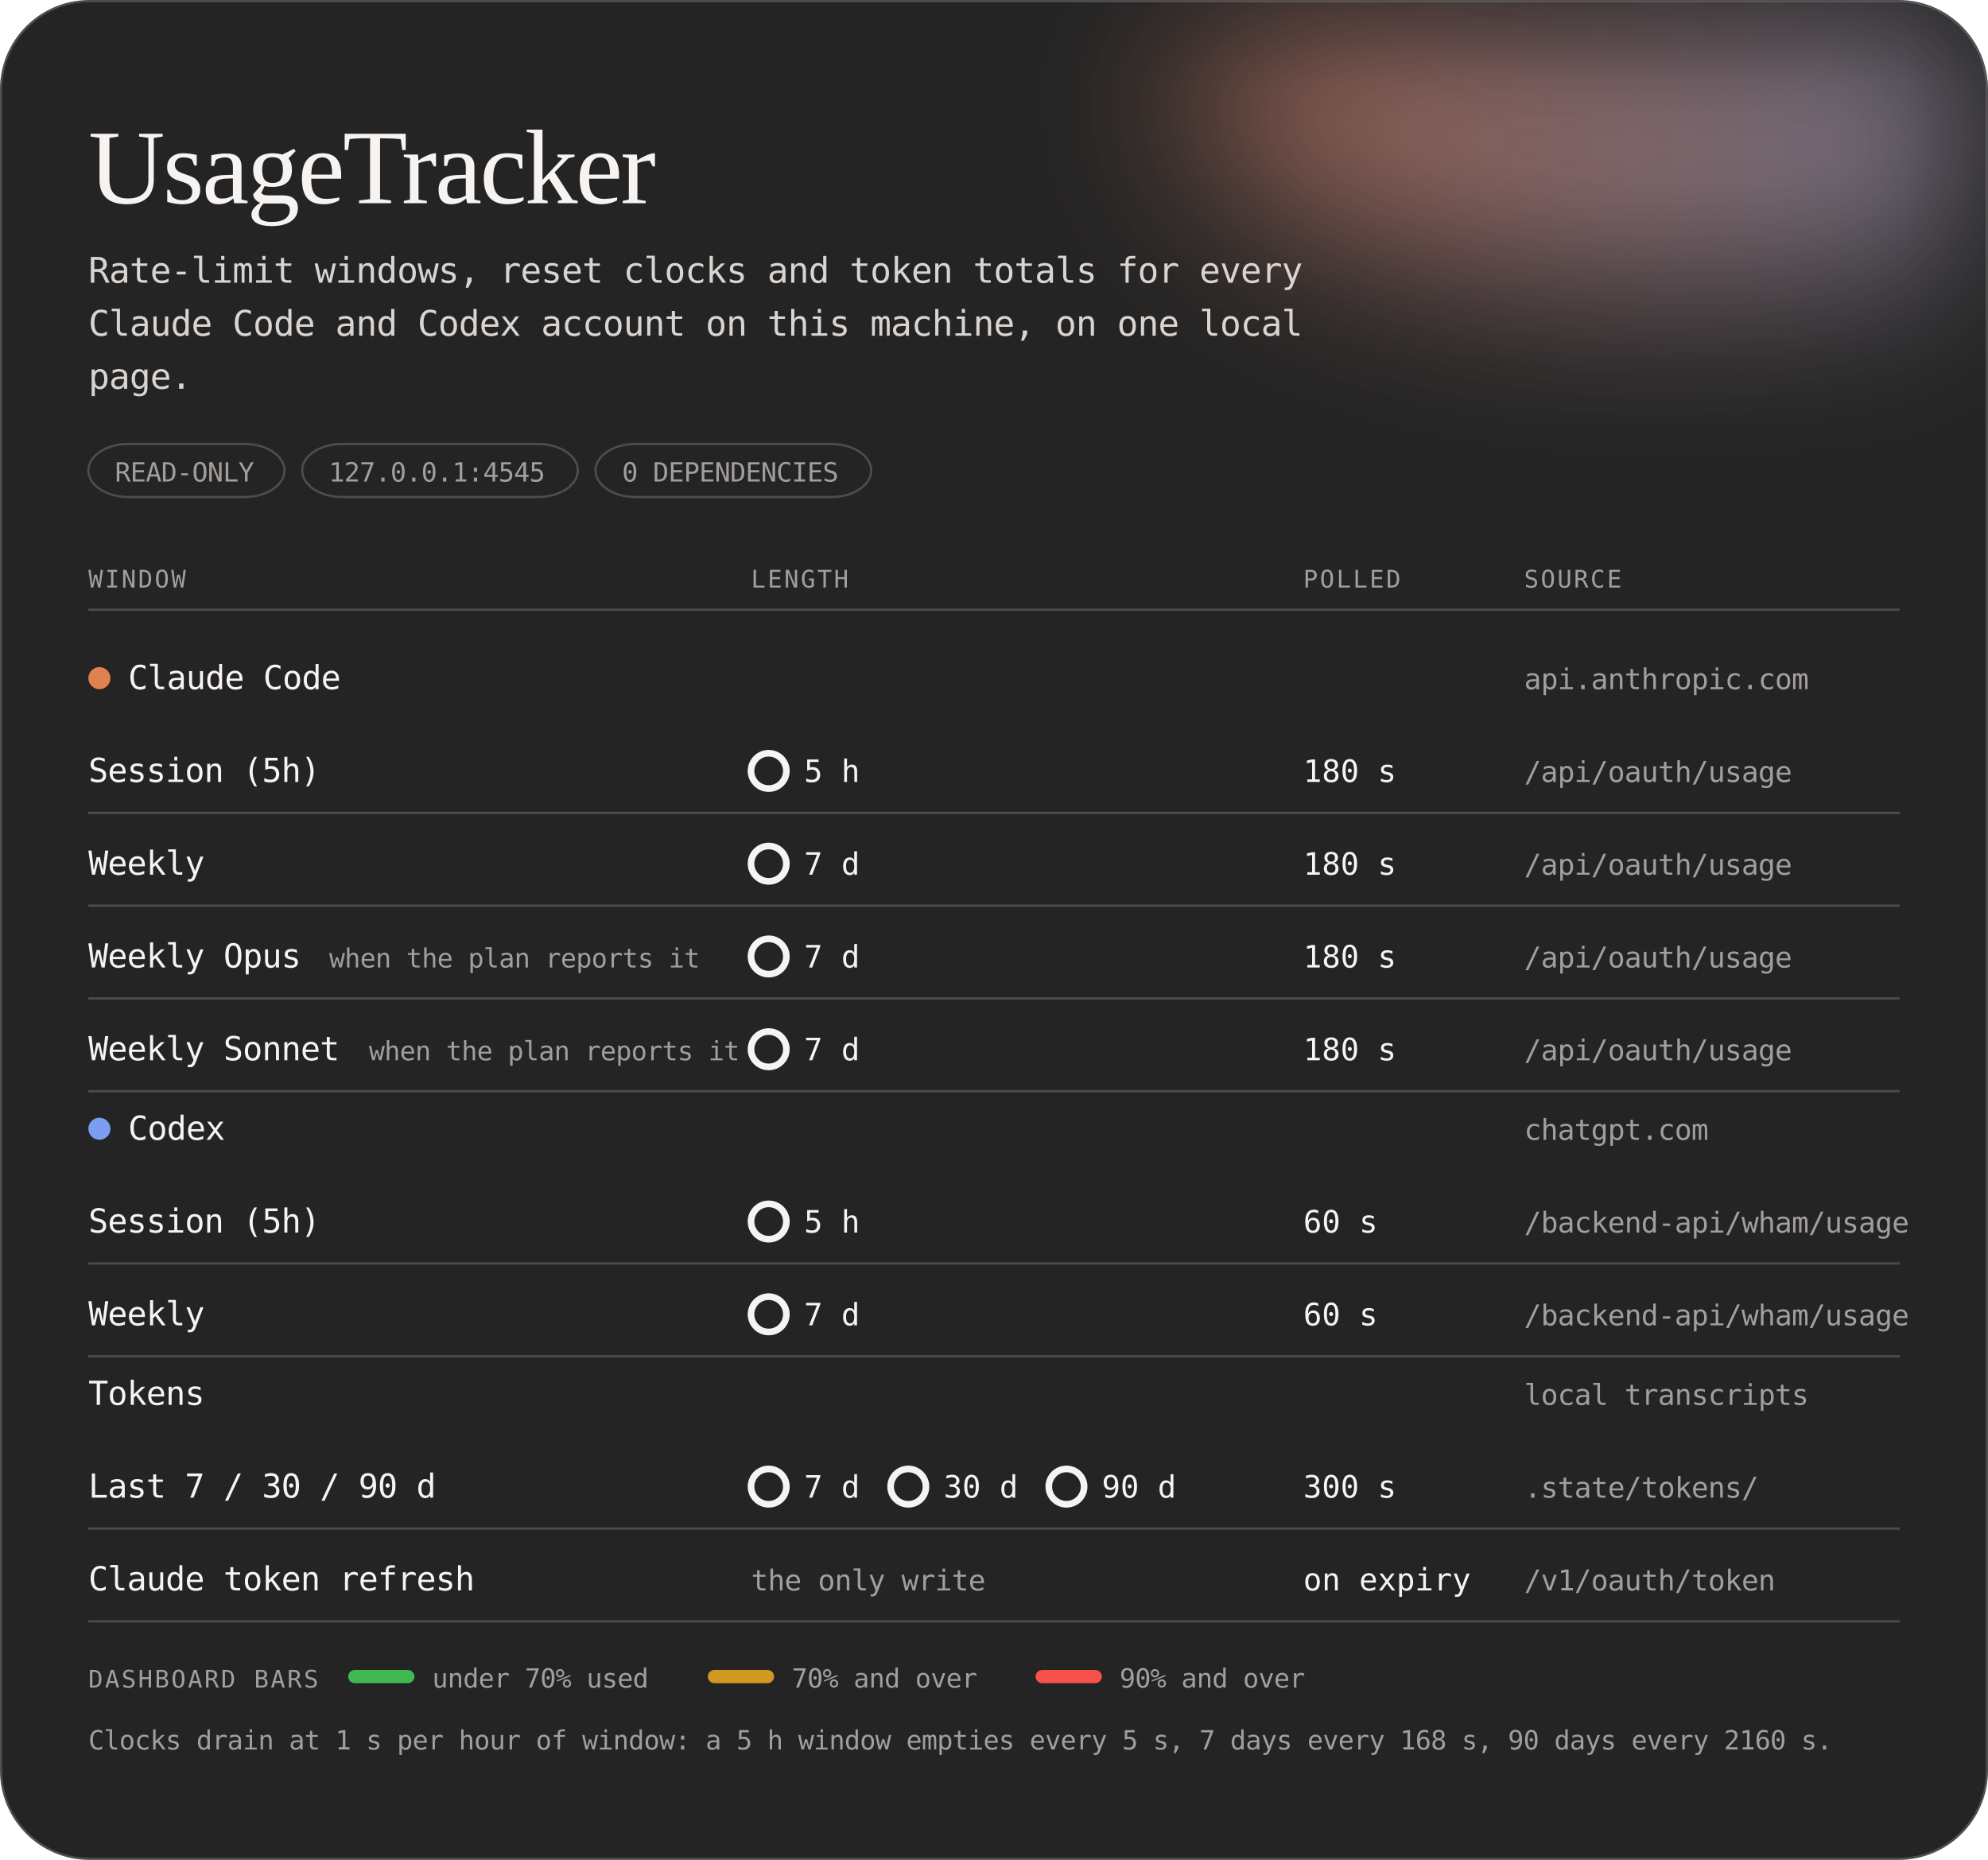
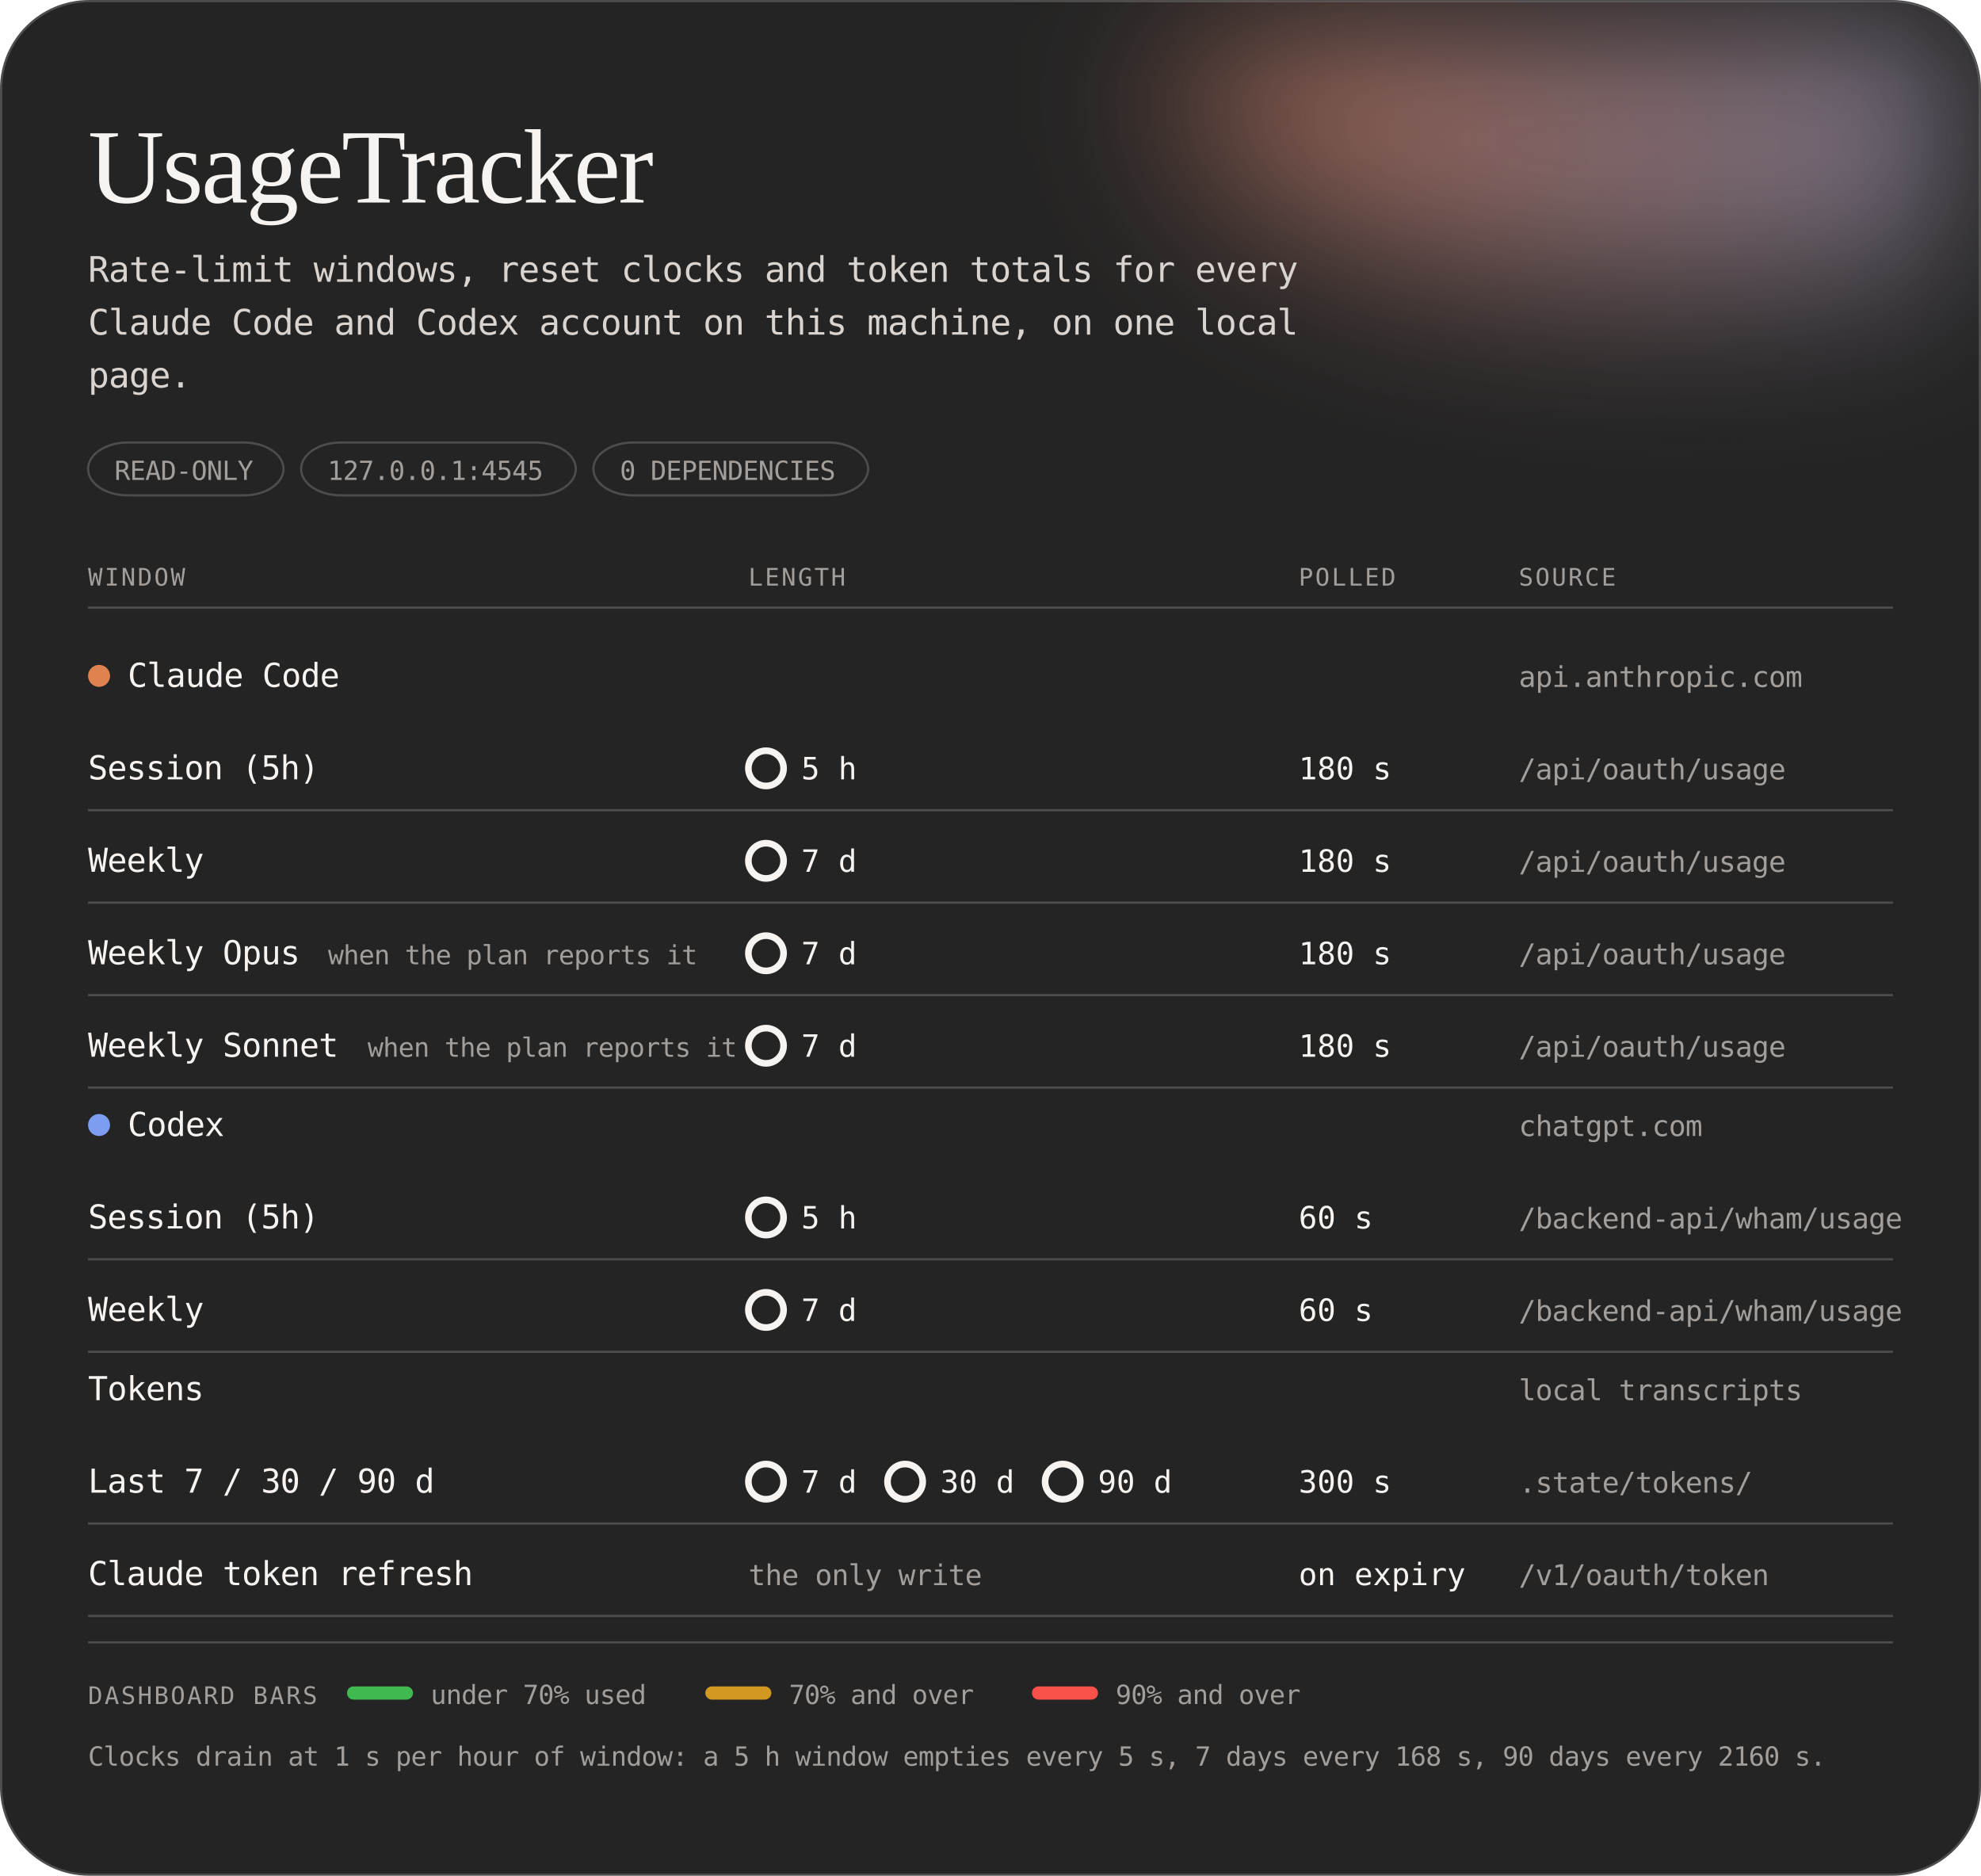
- <svg xmlns="http://www.w3.org/2000/svg" viewBox="0 0 900 842" width="900" height="842" role="img" aria-label="UsageTracker schedule board: 4 Claude Code rate-limit windows polled every 180 seconds, 2 Codex windows polled every 60 seconds, token totals over 7, 30 and 90 days rescanned every 300 seconds, and one write, the Claude token refresh.">
+ <svg xmlns="http://www.w3.org/2000/svg" viewBox="0 0 900 852" width="900" height="852" role="img" aria-label="UsageTracker schedule board: 4 Claude Code rate-limit windows polled every 180 seconds, 2 Codex windows polled every 60 seconds, token totals over 7, 30 and 90 days rescanned every 300 seconds, and one write, the Claude token refresh.">
  <style>
.ttl{font-family:'Untitled Serif',ui-serif,Georgia,Cambria,'Times New Roman',Times,serif;font-weight:400;fill:#f6f3f1;letter-spacing:-0.02em}
.lbl{font-family:'ABC Diatype Mono','JetBrains Mono','IBM Plex Mono',ui-monospace,'Cascadia Mono',Menlo,Consolas,monospace;fill:#f6f3f1;letter-spacing:-0.02em}
.bdy{font-family:'ABC Diatype Mono','JetBrains Mono','IBM Plex Mono',ui-monospace,'Cascadia Mono',Menlo,Consolas,monospace;fill:#d9d4d0;letter-spacing:-0.02em}
.mut{font-family:'ABC Diatype Mono','JetBrains Mono','IBM Plex Mono',ui-monospace,'Cascadia Mono',Menlo,Consolas,monospace;fill:#a29e9b;letter-spacing:-0.02em}
.hd{font-family:'ABC Diatype Mono','JetBrains Mono','IBM Plex Mono',ui-monospace,'Cascadia Mono',Menlo,Consolas,monospace;fill:#a29e9b;letter-spacing:0.08em}
.num{font-family:'ABC Diatype Mono','JetBrains Mono','IBM Plex Mono',ui-monospace,'Cascadia Mono',Menlo,Consolas,monospace;fill:#f6f3f1;font-variant-numeric:tabular-nums}
.rule{stroke:#4e4d4d;stroke-width:1}
.card{fill:#242424;stroke:#4e4d4d;stroke-width:1}
.pill{fill:none;stroke:#4e4d4d;stroke-width:1}
.face{fill:none;stroke:#3a3938;stroke-width:3}
.hand{fill:none;stroke:#f6f3f1;stroke-width:3;stroke-dasharray:50.27;stroke-dashoffset:0;animation-name:drain;animation-timing-function:linear;animation-iteration-count:infinite}
@keyframes drain{from{stroke-dashoffset:0}to{stroke-dashoffset:50.27}}
@media (prefers-reduced-motion:reduce){*{animation:none!important}.hand{stroke-dashoffset:0}}</style>
  <defs>
    <filter id="w" x="-50%" y="-50%" width="200%" height="200%">
      <feGaussianBlur stdDeviation="40" />
    </filter>
    <linearGradient id="g" x1="0" x2="1">
      <stop offset="0" stop-color="#ff9473" stop-opacity="0.55" />
      <stop offset="1" stop-color="#a0b5eb" stop-opacity="0.55" />
    </linearGradient>
    <clipPath id="c">
-       <rect x="0.5" y="0.5" width="899" height="841" rx="40" />
+       <rect x="0.5" y="0.5" width="899" height="851" rx="40" />
    </clipPath>
  </defs>
-   <rect x="0.5" y="0.5" width="899" height="841" rx="40" class="card" />
+   <rect x="0.5" y="0.5" width="899" height="851" rx="40" class="card" />
  <ellipse cx="760" cy="40" rx="220" ry="90" fill="url(#g)" filter="url(#w)" clip-path="url(#c)" />
  <text x="40" y="92" class="ttl" font-size="48">UsageTracker</text>
  <text x="40" y="128" class="bdy" font-size="16">Rate-limit windows, reset clocks and token totals for every</text>
  <text x="40" y="152" class="bdy" font-size="16">Claude Code and Codex account on this machine, on one local</text>
  <text x="40" y="176" class="bdy" font-size="16">page.</text>
  <rect x="40" y="201" width="88.8" height="24" rx="18" class="pill" />
  <text x="52" y="218" class="mut" font-size="12">READ-ONLY</text>
  <rect x="136.8" y="201" width="124.8" height="24" rx="18" class="pill" />
  <text x="148.8" y="218" class="mut" font-size="12">127.0.0.1:4545</text>
  <rect x="269.6" y="201" width="124.8" height="24" rx="18" class="pill" />
  <text x="281.6" y="218" class="mut" font-size="12">0 DEPENDENCIES</text>
  <text x="40" y="266" text-anchor="start" class="hd" font-size="11">WINDOW</text>
  <text x="340" y="266" text-anchor="start" class="hd" font-size="11">LENGTH</text>
  <text x="590" y="266" text-anchor="start" class="hd" font-size="11">POLLED</text>
  <text x="690" y="266" text-anchor="start" class="hd" font-size="11">SOURCE</text>
  <line x1="40" x2="860" y1="276" y2="276" class="rule" />
  <circle cx="45" cy="307" r="5" fill="#e0824f" />
-   <text x="58" y="312" class="lbl" font-size="15" font-weight="500">Claude Code</text>
+   <text x="58" y="312" class="lbl" font-size="15">Claude Code</text>
  <text x="690" y="312" text-anchor="start" class="mut" font-size="13">api.anthropic.com</text>
  <text x="40" y="354" class="lbl" font-size="15">Session (5h)</text>
  <g transform="rotate(-90 348 349)">
    <circle cx="348" cy="349" r="8" class="face" />
    <circle cx="348" cy="349" r="8" class="hand" style="animation-duration:5s" />
  </g>
  <text x="364" y="354" class="num" font-size="14">5 h</text>
  <text x="590" y="354" text-anchor="start" class="num" font-size="14">180 s</text>
  <text x="690" y="354" class="mut" font-size="13">/api/oauth/usage</text>
  <line x1="40" x2="860" y1="368" y2="368" class="rule" />
  <text x="40" y="396" class="lbl" font-size="15">Weekly</text>
  <g transform="rotate(-90 348 391)">
    <circle cx="348" cy="391" r="8" class="face" />
    <circle cx="348" cy="391" r="8" class="hand" style="animation-duration:168s" />
  </g>
  <text x="364" y="396" class="num" font-size="14">7 d</text>
  <text x="590" y="396" text-anchor="start" class="num" font-size="14">180 s</text>
  <text x="690" y="396" class="mut" font-size="13">/api/oauth/usage</text>
  <line x1="40" x2="860" y1="410" y2="410" class="rule" />
  <text x="40" y="438" class="lbl" font-size="15">Weekly Opus</text>
  <text x="149" y="438" class="mut" font-size="12">when the plan reports it</text>
  <g transform="rotate(-90 348 433)">
    <circle cx="348" cy="433" r="8" class="face" />
    <circle cx="348" cy="433" r="8" class="hand" style="animation-duration:168s" />
  </g>
  <text x="364" y="438" class="num" font-size="14">7 d</text>
  <text x="590" y="438" text-anchor="start" class="num" font-size="14">180 s</text>
  <text x="690" y="438" class="mut" font-size="13">/api/oauth/usage</text>
  <line x1="40" x2="860" y1="452" y2="452" class="rule" />
  <text x="40" y="480" class="lbl" font-size="15">Weekly Sonnet</text>
  <text x="167" y="480" class="mut" font-size="12">when the plan reports it</text>
  <g transform="rotate(-90 348 475)">
    <circle cx="348" cy="475" r="8" class="face" />
    <circle cx="348" cy="475" r="8" class="hand" style="animation-duration:168s" />
  </g>
  <text x="364" y="480" class="num" font-size="14">7 d</text>
  <text x="590" y="480" text-anchor="start" class="num" font-size="14">180 s</text>
  <text x="690" y="480" class="mut" font-size="13">/api/oauth/usage</text>
  <line x1="40" x2="860" y1="494" y2="494" class="rule" />
  <circle cx="45" cy="511" r="5" fill="#7d9df0" />
-   <text x="58" y="516" class="lbl" font-size="15" font-weight="500">Codex</text>
+   <text x="58" y="516" class="lbl" font-size="15">Codex</text>
  <text x="690" y="516" text-anchor="start" class="mut" font-size="13">chatgpt.com</text>
  <text x="40" y="558" class="lbl" font-size="15">Session (5h)</text>
  <g transform="rotate(-90 348 553)">
    <circle cx="348" cy="553" r="8" class="face" />
    <circle cx="348" cy="553" r="8" class="hand" style="animation-duration:5s" />
  </g>
  <text x="364" y="558" class="num" font-size="14">5 h</text>
  <text x="590" y="558" text-anchor="start" class="num" font-size="14">60 s</text>
  <text x="690" y="558" class="mut" font-size="13">/backend-api/wham/usage</text>
  <line x1="40" x2="860" y1="572" y2="572" class="rule" />
  <text x="40" y="600" class="lbl" font-size="15">Weekly</text>
  <g transform="rotate(-90 348 595)">
    <circle cx="348" cy="595" r="8" class="face" />
    <circle cx="348" cy="595" r="8" class="hand" style="animation-duration:168s" />
  </g>
  <text x="364" y="600" class="num" font-size="14">7 d</text>
  <text x="590" y="600" text-anchor="start" class="num" font-size="14">60 s</text>
  <text x="690" y="600" class="mut" font-size="13">/backend-api/wham/usage</text>
  <line x1="40" x2="860" y1="614" y2="614" class="rule" />
-   <text x="40" y="636" class="lbl" font-size="15" font-weight="500">Tokens</text>
+   <text x="40" y="636" class="lbl" font-size="15">Tokens</text>
  <text x="690" y="636" text-anchor="start" class="mut" font-size="13">local transcripts</text>
  <text x="40" y="678" class="lbl" font-size="15">Last 7 / 30 / 90 d</text>
  <g transform="rotate(-90 348 673)">
    <circle cx="348" cy="673" r="8" class="face" />
    <circle cx="348" cy="673" r="8" class="hand" style="animation-duration:168s" />
  </g>
  <text x="364" y="678" class="num" font-size="14">7 d</text>
  <g transform="rotate(-90 411.2 673)">
    <circle cx="411.2" cy="673" r="8" class="face" />
    <circle cx="411.2" cy="673" r="8" class="hand" style="animation-duration:720s" />
  </g>
  <text x="427.2" y="678" class="num" font-size="14">30 d</text>
  <g transform="rotate(-90 482.8 673)">
    <circle cx="482.8" cy="673" r="8" class="face" />
    <circle cx="482.8" cy="673" r="8" class="hand" style="animation-duration:2160s" />
  </g>
  <text x="498.8" y="678" class="num" font-size="14">90 d</text>
  <text x="590" y="678" text-anchor="start" class="num" font-size="14">300 s</text>
  <text x="690" y="678" class="mut" font-size="13">.state/tokens/</text>
  <line x1="40" x2="860" y1="692" y2="692" class="rule" />
  <text x="40" y="720" class="lbl" font-size="15">Claude token refresh</text>
  <text x="340" y="720" class="mut" font-size="13">the only write</text>
  <text x="590" y="720" text-anchor="start" class="num" font-size="14">on expiry</text>
  <text x="690" y="720" class="mut" font-size="13">/v1/oauth/token</text>
  <line x1="40" x2="860" y1="734" y2="734" class="rule" />
-   <text x="40" y="764" class="hd" font-size="11">DASHBOARD BARS</text>
-   <rect x="157.64" y="756" width="30" height="6" rx="3" fill="#3fb950" />
-   <text x="195.64" y="764" class="mut" font-size="12">under 70% used</text>
-   <rect x="320.44" y="756" width="30" height="6" rx="3" fill="#d29922" />
-   <text x="358.44" y="764" class="mut" font-size="12">70% and over</text>
-   <rect x="468.84" y="756" width="30" height="6" rx="3" fill="#f85149" />
-   <text x="506.84" y="764" class="mut" font-size="12">90% and over</text>
-   <text x="40" y="792" class="mut" font-size="12">Clocks drain at 1 s per hour of window: a 5 h window empties every 5 s, 7 days every 168 s, 90 days every 2160 s.</text>
+   <line x1="40" x2="860" y1="746" y2="746" class="rule" />
+   <text x="40" y="774" class="hd" font-size="11">DASHBOARD BARS</text>
+   <rect x="157.64" y="766" width="30" height="6" rx="3" fill="#3fb950" />
+   <text x="195.64" y="774" class="mut" font-size="12">under 70% used</text>
+   <rect x="320.44" y="766" width="30" height="6" rx="3" fill="#d29922" />
+   <text x="358.44" y="774" class="mut" font-size="12">70% and over</text>
+   <rect x="468.84" y="766" width="30" height="6" rx="3" fill="#f85149" />
+   <text x="506.84" y="774" class="mut" font-size="12">90% and over</text>
+   <text x="40" y="802" class="mut" font-size="12">Clocks drain at 1 s per hour of window: a 5 h window empties every 5 s, 7 days every 168 s, 90 days every 2160 s.</text>
</svg>
